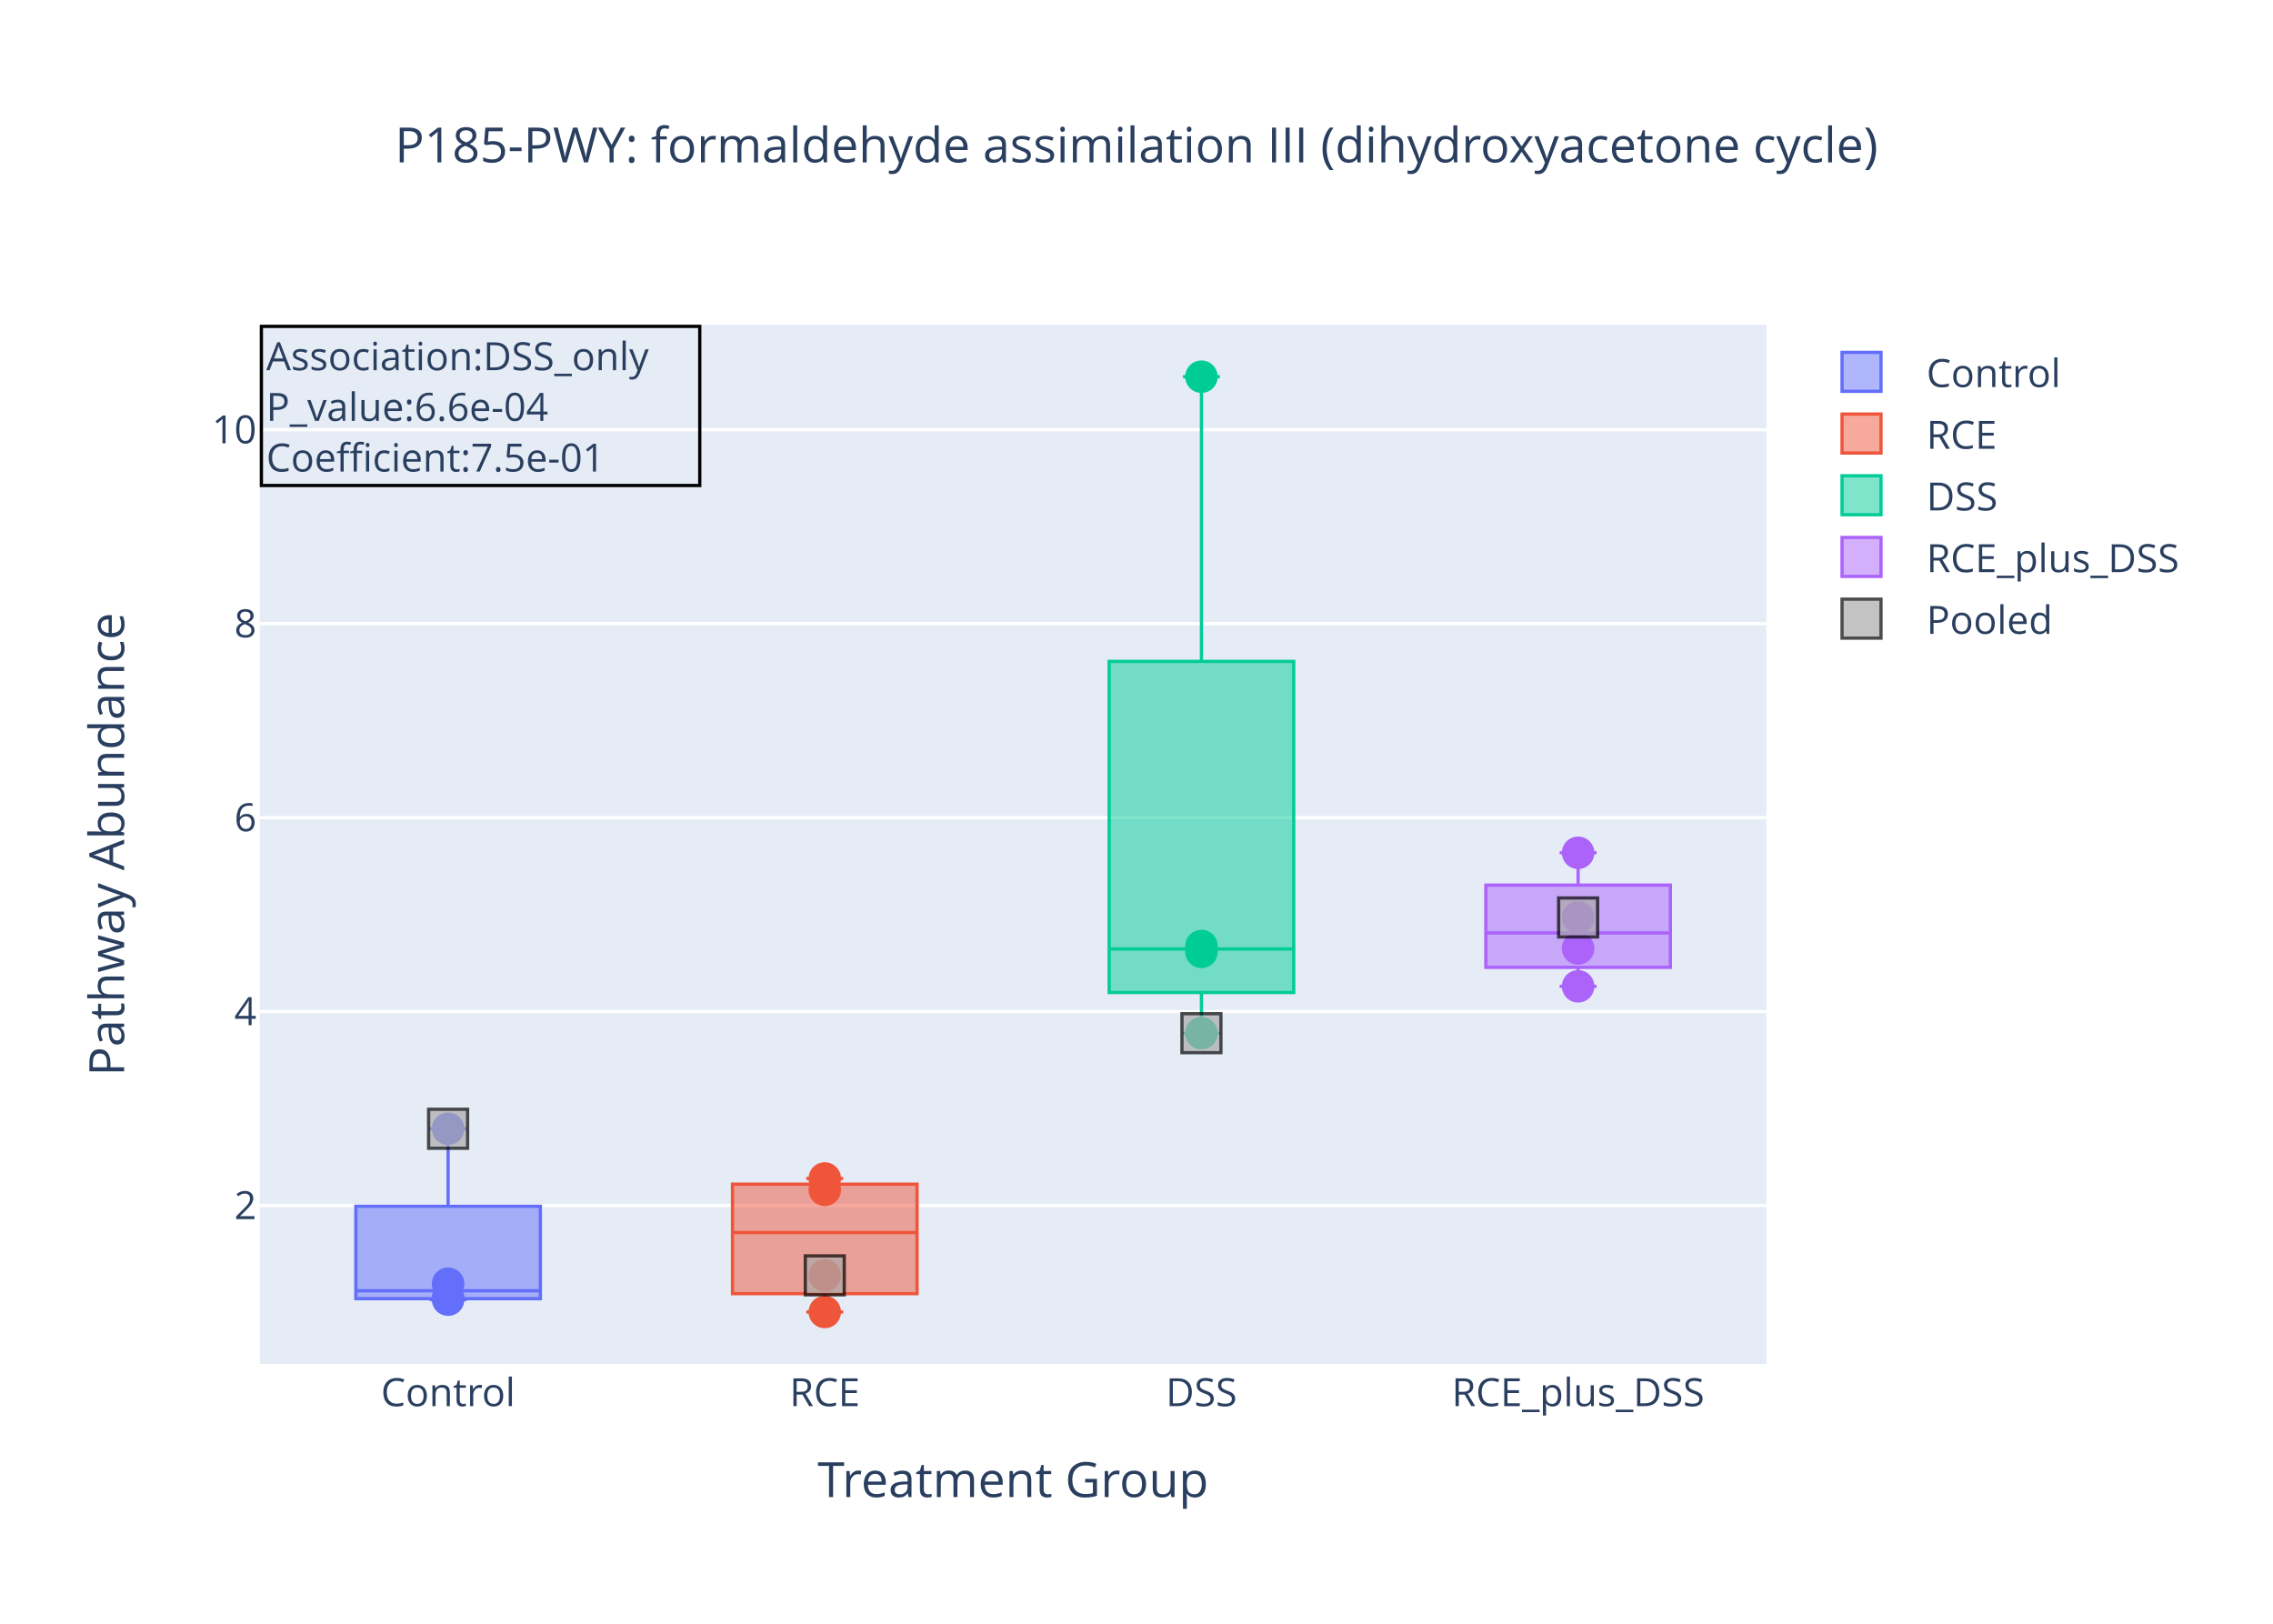
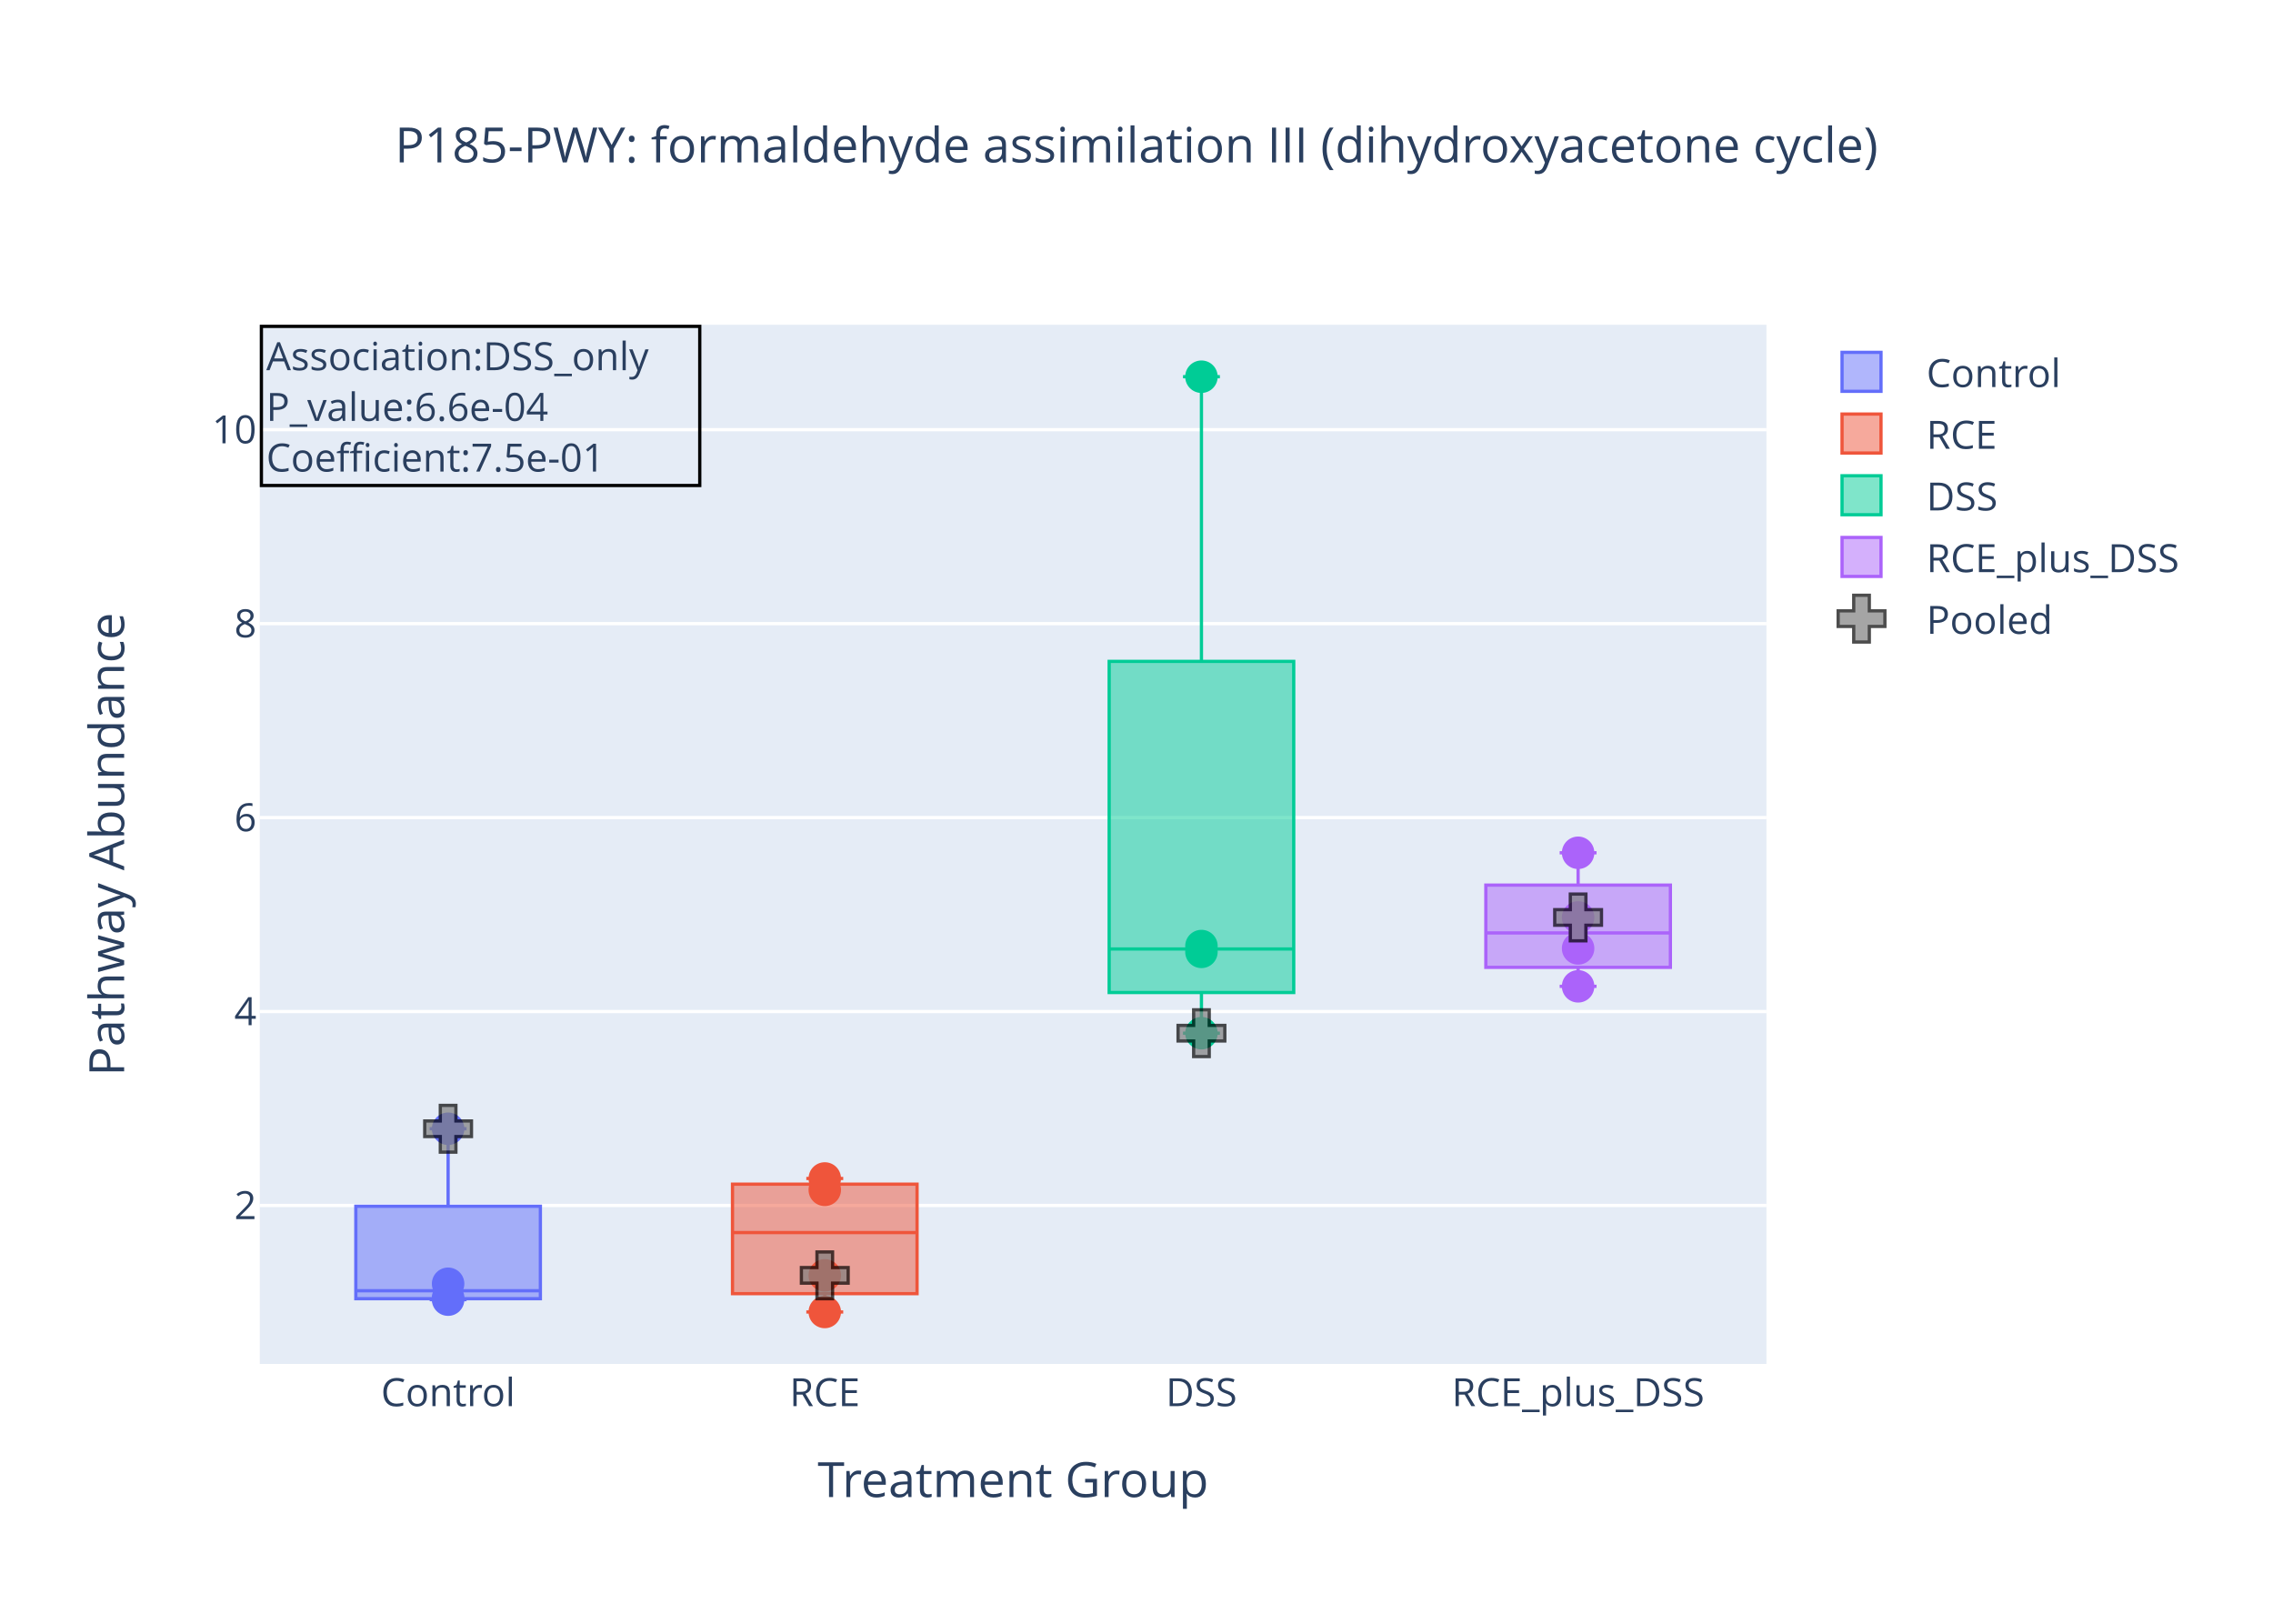
- <svg xmlns="http://www.w3.org/2000/svg" class="main-svg" width="700" height="500" style="" viewBox="0 0 700 500">
+ <svg xmlns="http://www.w3.org/2000/svg" class="main-svg" width="700" height="500" viewBox="0 0 700 500" style="">
  <rect x="0" y="0" width="700" height="500" style="fill: rgb(255, 255, 255); fill-opacity: 1;" />
-   <defs id="defs-854093">
+   <defs id="defs-54ef9e">
    <g class="clips">
-       <clipPath id="clip854093xyplot" class="plotclip">
+       <clipPath id="clip54ef9exyplot" class="plotclip">
        <rect width="464" height="320" />
      </clipPath>
-       <clipPath class="axesclip" id="clip854093x">
+       <clipPath class="axesclip" id="clip54ef9ex">
        <rect x="80" y="0" width="464" height="500" />
      </clipPath>
-       <clipPath class="axesclip" id="clip854093y">
+       <clipPath class="axesclip" id="clip54ef9ey">
        <rect x="0" y="100" width="700" height="320" />
      </clipPath>
-       <clipPath class="axesclip" id="clip854093xy">
+       <clipPath class="axesclip" id="clip54ef9exy">
        <rect x="80" y="100" width="464" height="320" />
      </clipPath>
    </g>
    <g class="gradients" />
    <g class="patterns" />
  </defs>
  <g class="bglayer">
    <rect class="bg" x="80" y="100" width="464" height="320" style="fill: rgb(229, 236, 246); fill-opacity: 1; stroke-width: 0;" />
  </g>
  <g class="layer-below">
    <g class="imagelayer" />
    <g class="shapelayer" />
  </g>
  <g class="cartesianlayer">
    <g class="subplot xy">
      <g class="layer-subplot">
        <g class="shapelayer" />
        <g class="imagelayer" />
      </g>
      <g class="minor-gridlayer">
        <g class="x" />
        <g class="y" />
      </g>
      <g class="gridlayer">
        <g class="x" />
        <g class="y">
          <path class="ygrid crisp" transform="translate(0,371.2)" d="M80,0h464" style="stroke: rgb(255, 255, 255); stroke-opacity: 1; stroke-width: 1px;" />
          <path class="ygrid crisp" transform="translate(0,311.48)" d="M80,0h464" style="stroke: rgb(255, 255, 255); stroke-opacity: 1; stroke-width: 1px;" />
          <path class="ygrid crisp" transform="translate(0,251.76)" d="M80,0h464" style="stroke: rgb(255, 255, 255); stroke-opacity: 1; stroke-width: 1px;" />
          <path class="ygrid crisp" transform="translate(0,192.04)" d="M80,0h464" style="stroke: rgb(255, 255, 255); stroke-opacity: 1; stroke-width: 1px;" />
          <path class="ygrid crisp" transform="translate(0,132.31)" d="M80,0h464" style="stroke: rgb(255, 255, 255); stroke-opacity: 1; stroke-width: 1px;" />
        </g>
      </g>
      <g class="zerolinelayer" />
      <path class="xlines-below" />
      <path class="ylines-below" />
      <g class="overlines-below" />
      <g class="xaxislayer-below" />
      <g class="yaxislayer-below" />
      <g class="overaxes-below" />
-       <g class="plot" transform="translate(80,100)" clip-path="url(#clip854093xyplot)">
+       <g class="plot" transform="translate(80,100)" clip-path="url(#clip54ef9exyplot)">
        <g class="boxlayer mlayer">
          <g class="trace boxes" style="opacity: 1;">
            <path class="box" d="M29.58,297.46H86.42M29.58,299.91H86.42V271.44H29.58ZM58,299.91V300.2M58,271.44V247.58M52.32,300.2H63.68M52.32,247.58H63.68" style="vector-effect: non-scaling-stroke; stroke-width: 1px; stroke: rgb(99, 110, 250); stroke-opacity: 1; fill: rgb(99, 110, 250); fill-opacity: 0.5;" />
            <g class="points">
              <path class="point" transform="translate(58,300.2)" d="M5,0A5,5 0 1,1 0,-5A5,5 0 0,1 5,0Z" style="opacity: 1; stroke-width: 0px; fill: rgb(99, 110, 250); fill-opacity: 1;" />
              <path class="point" transform="translate(58,299.61)" d="M5,0A5,5 0 1,1 0,-5A5,5 0 0,1 5,0Z" style="opacity: 1; stroke-width: 0px; fill: rgb(99, 110, 250); fill-opacity: 1;" />
              <path class="point" transform="translate(58,295.31)" d="M5,0A5,5 0 1,1 0,-5A5,5 0 0,1 5,0Z" style="opacity: 1; stroke-width: 0px; fill: rgb(99, 110, 250); fill-opacity: 1;" />
              <path class="point" transform="translate(58,247.58)" d="M5,0A5,5 0 1,1 0,-5A5,5 0 0,1 5,0Z" style="opacity: 1; stroke-width: 0px; fill: rgb(99, 110, 250); fill-opacity: 1;" />
            </g>
          </g>
          <g class="trace boxes" style="opacity: 1;">
            <path class="box" d="M145.58,279.55H202.42M145.58,298.36H202.42V264.64H145.58ZM174,298.36V304M174,264.64V262.89M168.32,304H179.68M168.32,262.89H179.68" style="vector-effect: non-scaling-stroke; stroke-width: 1px; stroke: rgb(239, 85, 59); stroke-opacity: 1; fill: rgb(239, 85, 59); fill-opacity: 0.5;" />
            <g class="points">
              <path class="point" transform="translate(174,304)" d="M5,0A5,5 0 1,1 0,-5A5,5 0 0,1 5,0Z" style="opacity: 1; stroke-width: 0px; fill: rgb(239, 85, 59); fill-opacity: 1;" />
              <path class="point" transform="translate(174,292.72)" d="M5,0A5,5 0 1,1 0,-5A5,5 0 0,1 5,0Z" style="opacity: 1; stroke-width: 0px; fill: rgb(239, 85, 59); fill-opacity: 1;" />
              <path class="point" transform="translate(174,266.39)" d="M5,0A5,5 0 1,1 0,-5A5,5 0 0,1 5,0Z" style="opacity: 1; stroke-width: 0px; fill: rgb(239, 85, 59); fill-opacity: 1;" />
              <path class="point" transform="translate(174,262.89)" d="M5,0A5,5 0 1,1 0,-5A5,5 0 0,1 5,0Z" style="opacity: 1; stroke-width: 0px; fill: rgb(239, 85, 59); fill-opacity: 1;" />
            </g>
          </g>
          <g class="trace boxes" style="opacity: 1;">
            <path class="box" d="M261.58,192.22H318.42M261.58,205.63H318.42V103.66H261.58ZM290,205.63V218.15M290,103.66V16M284.32,218.15H295.68M284.32,16H295.68" style="vector-effect: non-scaling-stroke; stroke-width: 1px; stroke: rgb(0, 204, 150); stroke-opacity: 1; fill: rgb(0, 204, 150); fill-opacity: 0.5;" />
            <g class="points">
              <path class="point" transform="translate(290,218.15)" d="M5,0A5,5 0 1,1 0,-5A5,5 0 0,1 5,0Z" style="opacity: 1; stroke-width: 0px; fill: rgb(0, 204, 150); fill-opacity: 1;" />
              <path class="point" transform="translate(290,193.11)" d="M5,0A5,5 0 1,1 0,-5A5,5 0 0,1 5,0Z" style="opacity: 1; stroke-width: 0px; fill: rgb(0, 204, 150); fill-opacity: 1;" />
              <path class="point" transform="translate(290,191.32)" d="M5,0A5,5 0 1,1 0,-5A5,5 0 0,1 5,0Z" style="opacity: 1; stroke-width: 0px; fill: rgb(0, 204, 150); fill-opacity: 1;" />
              <path class="point" transform="translate(290,16)" d="M5,0A5,5 0 1,1 0,-5A5,5 0 0,1 5,0Z" style="opacity: 1; stroke-width: 0px; fill: rgb(0, 204, 150); fill-opacity: 1;" />
            </g>
          </g>
          <g class="trace boxes" style="opacity: 1;">
            <path class="box" d="M377.58,187.28H434.42M377.58,197.88H434.42V172.55H377.58ZM406,197.88V203.72M406,172.55V162.6M400.32,203.72H411.68M400.32,162.6H411.68" style="vector-effect: non-scaling-stroke; stroke-width: 1px; stroke: rgb(171, 99, 250); stroke-opacity: 1; fill: rgb(171, 99, 250); fill-opacity: 0.5;" />
            <g class="points">
              <path class="point" transform="translate(406,203.72)" d="M5,0A5,5 0 1,1 0,-5A5,5 0 0,1 5,0Z" style="opacity: 1; stroke-width: 0px; fill: rgb(171, 99, 250); fill-opacity: 1;" />
              <path class="point" transform="translate(406,192.05)" d="M5,0A5,5 0 1,1 0,-5A5,5 0 0,1 5,0Z" style="opacity: 1; stroke-width: 0px; fill: rgb(171, 99, 250); fill-opacity: 1;" />
              <path class="point" transform="translate(406,182.51)" d="M5,0A5,5 0 1,1 0,-5A5,5 0 0,1 5,0Z" style="opacity: 1; stroke-width: 0px; fill: rgb(171, 99, 250); fill-opacity: 1;" />
              <path class="point" transform="translate(406,162.6)" d="M5,0A5,5 0 1,1 0,-5A5,5 0 0,1 5,0Z" style="opacity: 1; stroke-width: 0px; fill: rgb(171, 99, 250); fill-opacity: 1;" />
            </g>
          </g>
        </g>
        <g class="scatterlayer mlayer">
-           <g class="trace scatter trace603b9c" style="stroke-miterlimit: 2; opacity: 1;">
+           <g class="trace scatter trace90c535" style="stroke-miterlimit: 2; opacity: 1;">
            <g class="fills" />
            <g class="errorbars" />
            <g class="lines" />
            <g class="points">
-               <path class="point" transform="translate(58,247.58)" d="M6,6H-6V-6H6Z" style="opacity: 0.7; stroke-width: 1px; fill: rgb(169, 169, 169); fill-opacity: 1; stroke: rgb(0, 0, 0); stroke-opacity: 1;" />
-               <path class="point" transform="translate(290,218.15)" d="M6,6H-6V-6H6Z" style="opacity: 0.7; stroke-width: 1px; fill: rgb(169, 169, 169); fill-opacity: 1; stroke: rgb(0, 0, 0); stroke-opacity: 1;" />
-               <path class="point" transform="translate(174,292.72)" d="M6,6H-6V-6H6Z" style="opacity: 0.7; stroke-width: 1px; fill: rgb(169, 169, 169); fill-opacity: 1; stroke: rgb(0, 0, 0); stroke-opacity: 1;" />
-               <path class="point" transform="translate(406,182.51)" d="M6,6H-6V-6H6Z" style="opacity: 0.7; stroke-width: 1px; fill: rgb(169, 169, 169); fill-opacity: 1; stroke: rgb(0, 0, 0); stroke-opacity: 1;" />
+               <path class="point" transform="translate(58,247.58)" d="M7.2,2.4H2.4V7.2H-2.4V2.4H-7.2V-2.4H-2.4V-7.2H2.4V-2.4H7.2Z" style="opacity: 0.7; stroke-width: 1px; fill: rgb(127, 127, 127); fill-opacity: 1; stroke: rgb(0, 0, 0); stroke-opacity: 1;" />
+               <path class="point" transform="translate(290,218.15)" d="M7.2,2.4H2.4V7.2H-2.4V2.4H-7.2V-2.4H-2.4V-7.2H2.4V-2.4H7.2Z" style="opacity: 0.7; stroke-width: 1px; fill: rgb(127, 127, 127); fill-opacity: 1; stroke: rgb(0, 0, 0); stroke-opacity: 1;" />
+               <path class="point" transform="translate(174,292.72)" d="M7.2,2.4H2.4V7.2H-2.4V2.4H-7.2V-2.4H-2.4V-7.2H2.4V-2.4H7.2Z" style="opacity: 0.7; stroke-width: 1px; fill: rgb(127, 127, 127); fill-opacity: 1; stroke: rgb(0, 0, 0); stroke-opacity: 1;" />
+               <path class="point" transform="translate(406,182.51)" d="M7.2,2.4H2.4V7.2H-2.4V2.4H-7.2V-2.4H-2.4V-7.2H2.4V-2.4H7.2Z" style="opacity: 0.7; stroke-width: 1px; fill: rgb(127, 127, 127); fill-opacity: 1; stroke: rgb(0, 0, 0); stroke-opacity: 1;" />
            </g>
            <g class="text" />
          </g>
        </g>
      </g>
      <g class="overplot" />
      <path class="xlines-above crisp" d="M0,0" style="fill: none;" />
      <path class="ylines-above crisp" d="M0,0" style="fill: none;" />
      <g class="overlines-above" />
      <g class="xaxislayer-above">
        <g class="xtick">
          <text text-anchor="middle" x="0" y="433" transform="translate(138,0)" style="font-family: 'Open Sans', verdana, arial, sans-serif; font-size: 12px; fill: rgb(42, 63, 95); fill-opacity: 1; white-space: pre; opacity: 1;">Control</text>
        </g>
        <g class="xtick">
          <text text-anchor="middle" x="0" y="433" transform="translate(254,0)" style="font-family: 'Open Sans', verdana, arial, sans-serif; font-size: 12px; fill: rgb(42, 63, 95); fill-opacity: 1; white-space: pre; opacity: 1;">RCE</text>
        </g>
        <g class="xtick">
          <text text-anchor="middle" x="0" y="433" transform="translate(370,0)" style="font-family: 'Open Sans', verdana, arial, sans-serif; font-size: 12px; fill: rgb(42, 63, 95); fill-opacity: 1; white-space: pre; opacity: 1;">DSS</text>
        </g>
        <g class="xtick">
          <text text-anchor="middle" x="0" y="433" transform="translate(486,0)" style="font-family: 'Open Sans', verdana, arial, sans-serif; font-size: 12px; fill: rgb(42, 63, 95); fill-opacity: 1; white-space: pre; opacity: 1;">RCE_plus_DSS</text>
        </g>
      </g>
      <g class="yaxislayer-above">
        <g class="ytick">
          <text text-anchor="end" x="79" y="4.2" transform="translate(0,371.2)" style="font-family: 'Open Sans', verdana, arial, sans-serif; font-size: 12px; fill: rgb(42, 63, 95); fill-opacity: 1; white-space: pre; opacity: 1;">2</text>
        </g>
        <g class="ytick">
          <text text-anchor="end" x="79" y="4.2" style="font-family: 'Open Sans', verdana, arial, sans-serif; font-size: 12px; fill: rgb(42, 63, 95); fill-opacity: 1; white-space: pre; opacity: 1;" transform="translate(0,311.48)">4</text>
        </g>
        <g class="ytick">
          <text text-anchor="end" x="79" y="4.2" style="font-family: 'Open Sans', verdana, arial, sans-serif; font-size: 12px; fill: rgb(42, 63, 95); fill-opacity: 1; white-space: pre; opacity: 1;" transform="translate(0,251.76)">6</text>
        </g>
        <g class="ytick">
          <text text-anchor="end" x="79" y="4.2" style="font-family: 'Open Sans', verdana, arial, sans-serif; font-size: 12px; fill: rgb(42, 63, 95); fill-opacity: 1; white-space: pre; opacity: 1;" transform="translate(0,192.04)">8</text>
        </g>
        <g class="ytick">
          <text text-anchor="end" x="79" y="4.2" style="font-family: 'Open Sans', verdana, arial, sans-serif; font-size: 12px; fill: rgb(42, 63, 95); fill-opacity: 1; white-space: pre; opacity: 1;" transform="translate(0,132.31)">10</text>
        </g>
      </g>
      <g class="overaxes-above" />
    </g>
  </g>
  <g class="polarlayer" />
  <g class="smithlayer" />
  <g class="ternarylayer" />
  <g class="geolayer" />
  <g class="funnelarealayer" />
  <g class="pielayer" />
  <g class="iciclelayer" />
  <g class="treemaplayer" />
  <g class="sunburstlayer" />
  <g class="glimages" />
-   <defs id="topdefs-854093">
+   <defs id="topdefs-54ef9e">
    <g class="clips" />
-     <clipPath id="legend854093">
+     <clipPath id="legend54ef9e">
      <rect width="135" height="105" x="0" y="0" />
    </clipPath>
  </defs>
  <g class="layer-above">
    <g class="imagelayer" />
    <g class="shapelayer" />
  </g>
  <g class="infolayer">
    <g class="legend" pointer-events="all" transform="translate(553.28,100)">
      <rect class="bg" shape-rendering="crispEdges" width="135" height="105" x="0" y="0" style="stroke: rgb(68, 68, 68); stroke-opacity: 1; fill: rgb(255, 255, 255); fill-opacity: 1; stroke-width: 0px;" />
-       <g class="scrollbox" transform="" clip-path="url(#legend854093)">
+       <g class="scrollbox" transform="" clip-path="url(#legend54ef9e)">
        <g class="groups">
          <g class="traces" transform="translate(0,14.5)" style="opacity: 1;">
            <text class="legendtext" text-anchor="start" x="40" y="4.68" style="font-family: 'Open Sans', verdana, arial, sans-serif; font-size: 12px; fill: rgb(42, 63, 95); fill-opacity: 1; white-space: pre;">Control</text>
            <g class="layers" style="opacity: 1;">
              <g class="legendfill" />
              <g class="legendlines" />
              <g class="legendsymbols">
                <g class="legendpoints">
                  <path class="legendbox" d="M6,6H-6V-6H6Z" transform="translate(20,0)" style="stroke-width: 1px; fill: rgb(99, 110, 250); fill-opacity: 0.5; stroke: rgb(99, 110, 250); stroke-opacity: 1;" />
                </g>
              </g>
            </g>
            <rect class="legendtoggle" x="0" y="-9.5" width="129.844" height="19" style="fill: rgb(0, 0, 0); fill-opacity: 0;" />
          </g>
          <g class="traces" transform="translate(0,33.5)" style="opacity: 1;">
            <text class="legendtext" text-anchor="start" x="40" y="4.68" style="font-family: 'Open Sans', verdana, arial, sans-serif; font-size: 12px; fill: rgb(42, 63, 95); fill-opacity: 1; white-space: pre;">RCE</text>
            <g class="layers" style="opacity: 1;">
              <g class="legendfill" />
              <g class="legendlines" />
              <g class="legendsymbols">
                <g class="legendpoints">
                  <path class="legendbox" d="M6,6H-6V-6H6Z" transform="translate(20,0)" style="stroke-width: 1px; fill: rgb(239, 85, 59); fill-opacity: 0.5; stroke: rgb(239, 85, 59); stroke-opacity: 1;" />
                </g>
              </g>
            </g>
            <rect class="legendtoggle" x="0" y="-9.5" width="129.844" height="19" style="fill: rgb(0, 0, 0); fill-opacity: 0;" />
          </g>
          <g class="traces" transform="translate(0,52.5)" style="opacity: 1;">
            <text class="legendtext" text-anchor="start" x="40" y="4.68" style="font-family: 'Open Sans', verdana, arial, sans-serif; font-size: 12px; fill: rgb(42, 63, 95); fill-opacity: 1; white-space: pre;">DSS</text>
            <g class="layers" style="opacity: 1;">
              <g class="legendfill" />
              <g class="legendlines" />
              <g class="legendsymbols">
                <g class="legendpoints">
                  <path class="legendbox" d="M6,6H-6V-6H6Z" transform="translate(20,0)" style="stroke-width: 1px; fill: rgb(0, 204, 150); fill-opacity: 0.5; stroke: rgb(0, 204, 150); stroke-opacity: 1;" />
                </g>
              </g>
            </g>
            <rect class="legendtoggle" x="0" y="-9.5" width="129.844" height="19" style="fill: rgb(0, 0, 0); fill-opacity: 0;" />
          </g>
          <g class="traces" transform="translate(0,71.5)" style="opacity: 1;">
            <text class="legendtext" text-anchor="start" x="40" y="4.68" style="font-family: 'Open Sans', verdana, arial, sans-serif; font-size: 12px; fill: rgb(42, 63, 95); fill-opacity: 1; white-space: pre;">RCE_plus_DSS</text>
            <g class="layers" style="opacity: 1;">
              <g class="legendfill" />
              <g class="legendlines" />
              <g class="legendsymbols">
                <g class="legendpoints">
                  <path class="legendbox" d="M6,6H-6V-6H6Z" transform="translate(20,0)" style="stroke-width: 1px; fill: rgb(171, 99, 250); fill-opacity: 0.5; stroke: rgb(171, 99, 250); stroke-opacity: 1;" />
                </g>
              </g>
            </g>
            <rect class="legendtoggle" x="0" y="-9.5" width="129.844" height="19" style="fill: rgb(0, 0, 0); fill-opacity: 0;" />
          </g>
          <g class="traces" transform="translate(0,90.5)" style="opacity: 1;">
            <text class="legendtext" text-anchor="start" x="40" y="4.68" style="font-family: 'Open Sans', verdana, arial, sans-serif; font-size: 12px; fill: rgb(42, 63, 95); fill-opacity: 1; white-space: pre;">Pooled</text>
            <g class="layers" style="opacity: 1;">
              <g class="legendfill" />
              <g class="legendlines" />
              <g class="legendsymbols">
                <g class="legendpoints">
-                   <path class="scatterpts" transform="translate(20,0)" d="M6,6H-6V-6H6Z" style="opacity: 0.7; stroke-width: 1px; fill: rgb(169, 169, 169); fill-opacity: 1; stroke: rgb(0, 0, 0); stroke-opacity: 1;" />
+                   <path class="scatterpts" transform="translate(20,0)" d="M7.2,2.4H2.4V7.2H-2.4V2.4H-7.2V-2.4H-2.4V-7.2H2.4V-2.4H7.2Z" style="opacity: 0.7; stroke-width: 1px; fill: rgb(127, 127, 127); fill-opacity: 1; stroke: rgb(0, 0, 0); stroke-opacity: 1;" />
                </g>
              </g>
            </g>
            <rect class="legendtoggle" x="0" y="-9.5" width="129.844" height="19" style="fill: rgb(0, 0, 0); fill-opacity: 0;" />
          </g>
        </g>
      </g>
      <rect class="scrollbar" rx="20" ry="3" width="0" height="0" x="0" y="0" style="fill: rgb(128, 139, 164); fill-opacity: 1;" />
    </g>
    <g class="g-gtitle">
      <text class="gtitle" x="350" y="50" text-anchor="middle" dy="0em" style="font-family: 'Open Sans', verdana, arial, sans-serif; font-size: 15px; fill: rgb(42, 63, 95); opacity: 1; font-weight: normal; white-space: pre;">P185-PWY: formaldehyde assimilation III (dihydroxyacetone cycle)</text>
    </g>
    <g class="g-xtitle">
      <text class="xtitle" x="312" y="461" text-anchor="middle" style="font-family: 'Open Sans', verdana, arial, sans-serif; font-size: 15px; fill: rgb(42, 63, 95); opacity: 1; font-weight: normal; white-space: pre;">Treatment Group</text>
    </g>
    <g class="g-ytitle">
      <text class="ytitle" transform="rotate(-90,38.23438,260)" x="38.234" y="260" text-anchor="middle" style="font-family: 'Open Sans', verdana, arial, sans-serif; font-size: 15px; fill: rgb(42, 63, 95); opacity: 1; font-weight: normal; white-space: pre;">Pathway Abundance</text>
    </g>
    <g class="annotation" data-index="0" style="opacity: 1;">
      <g class="annotation-text-g" transform="rotate(0,148,125)">
        <g class="cursor-pointer" transform="translate(80,100)">
          <rect class="bg" x="0.5" y="0.5" width="135" height="49" style="stroke-width: 1px; stroke: rgb(0, 0, 0); stroke-opacity: 1; fill: rgb(0, 0, 0); fill-opacity: 0;" />
          <text class="annotation-text" text-anchor="start" x="2" y="14" style="font-family: 'Open Sans', verdana, arial, sans-serif; font-size: 12px; fill: rgb(42, 63, 95); fill-opacity: 1; white-space: pre;">
            <tspan class="line" dy="0em" x="2" y="14">Association:DSS_only</tspan>
            <tspan class="line" dy="1.3em" x="2" y="14">P_value:6.6e-04</tspan>
            <tspan class="line" dy="2.6em" x="2" y="14">Coefficient:7.5e-01</tspan>
          </text>
        </g>
      </g>
    </g>
  </g>
</svg>
